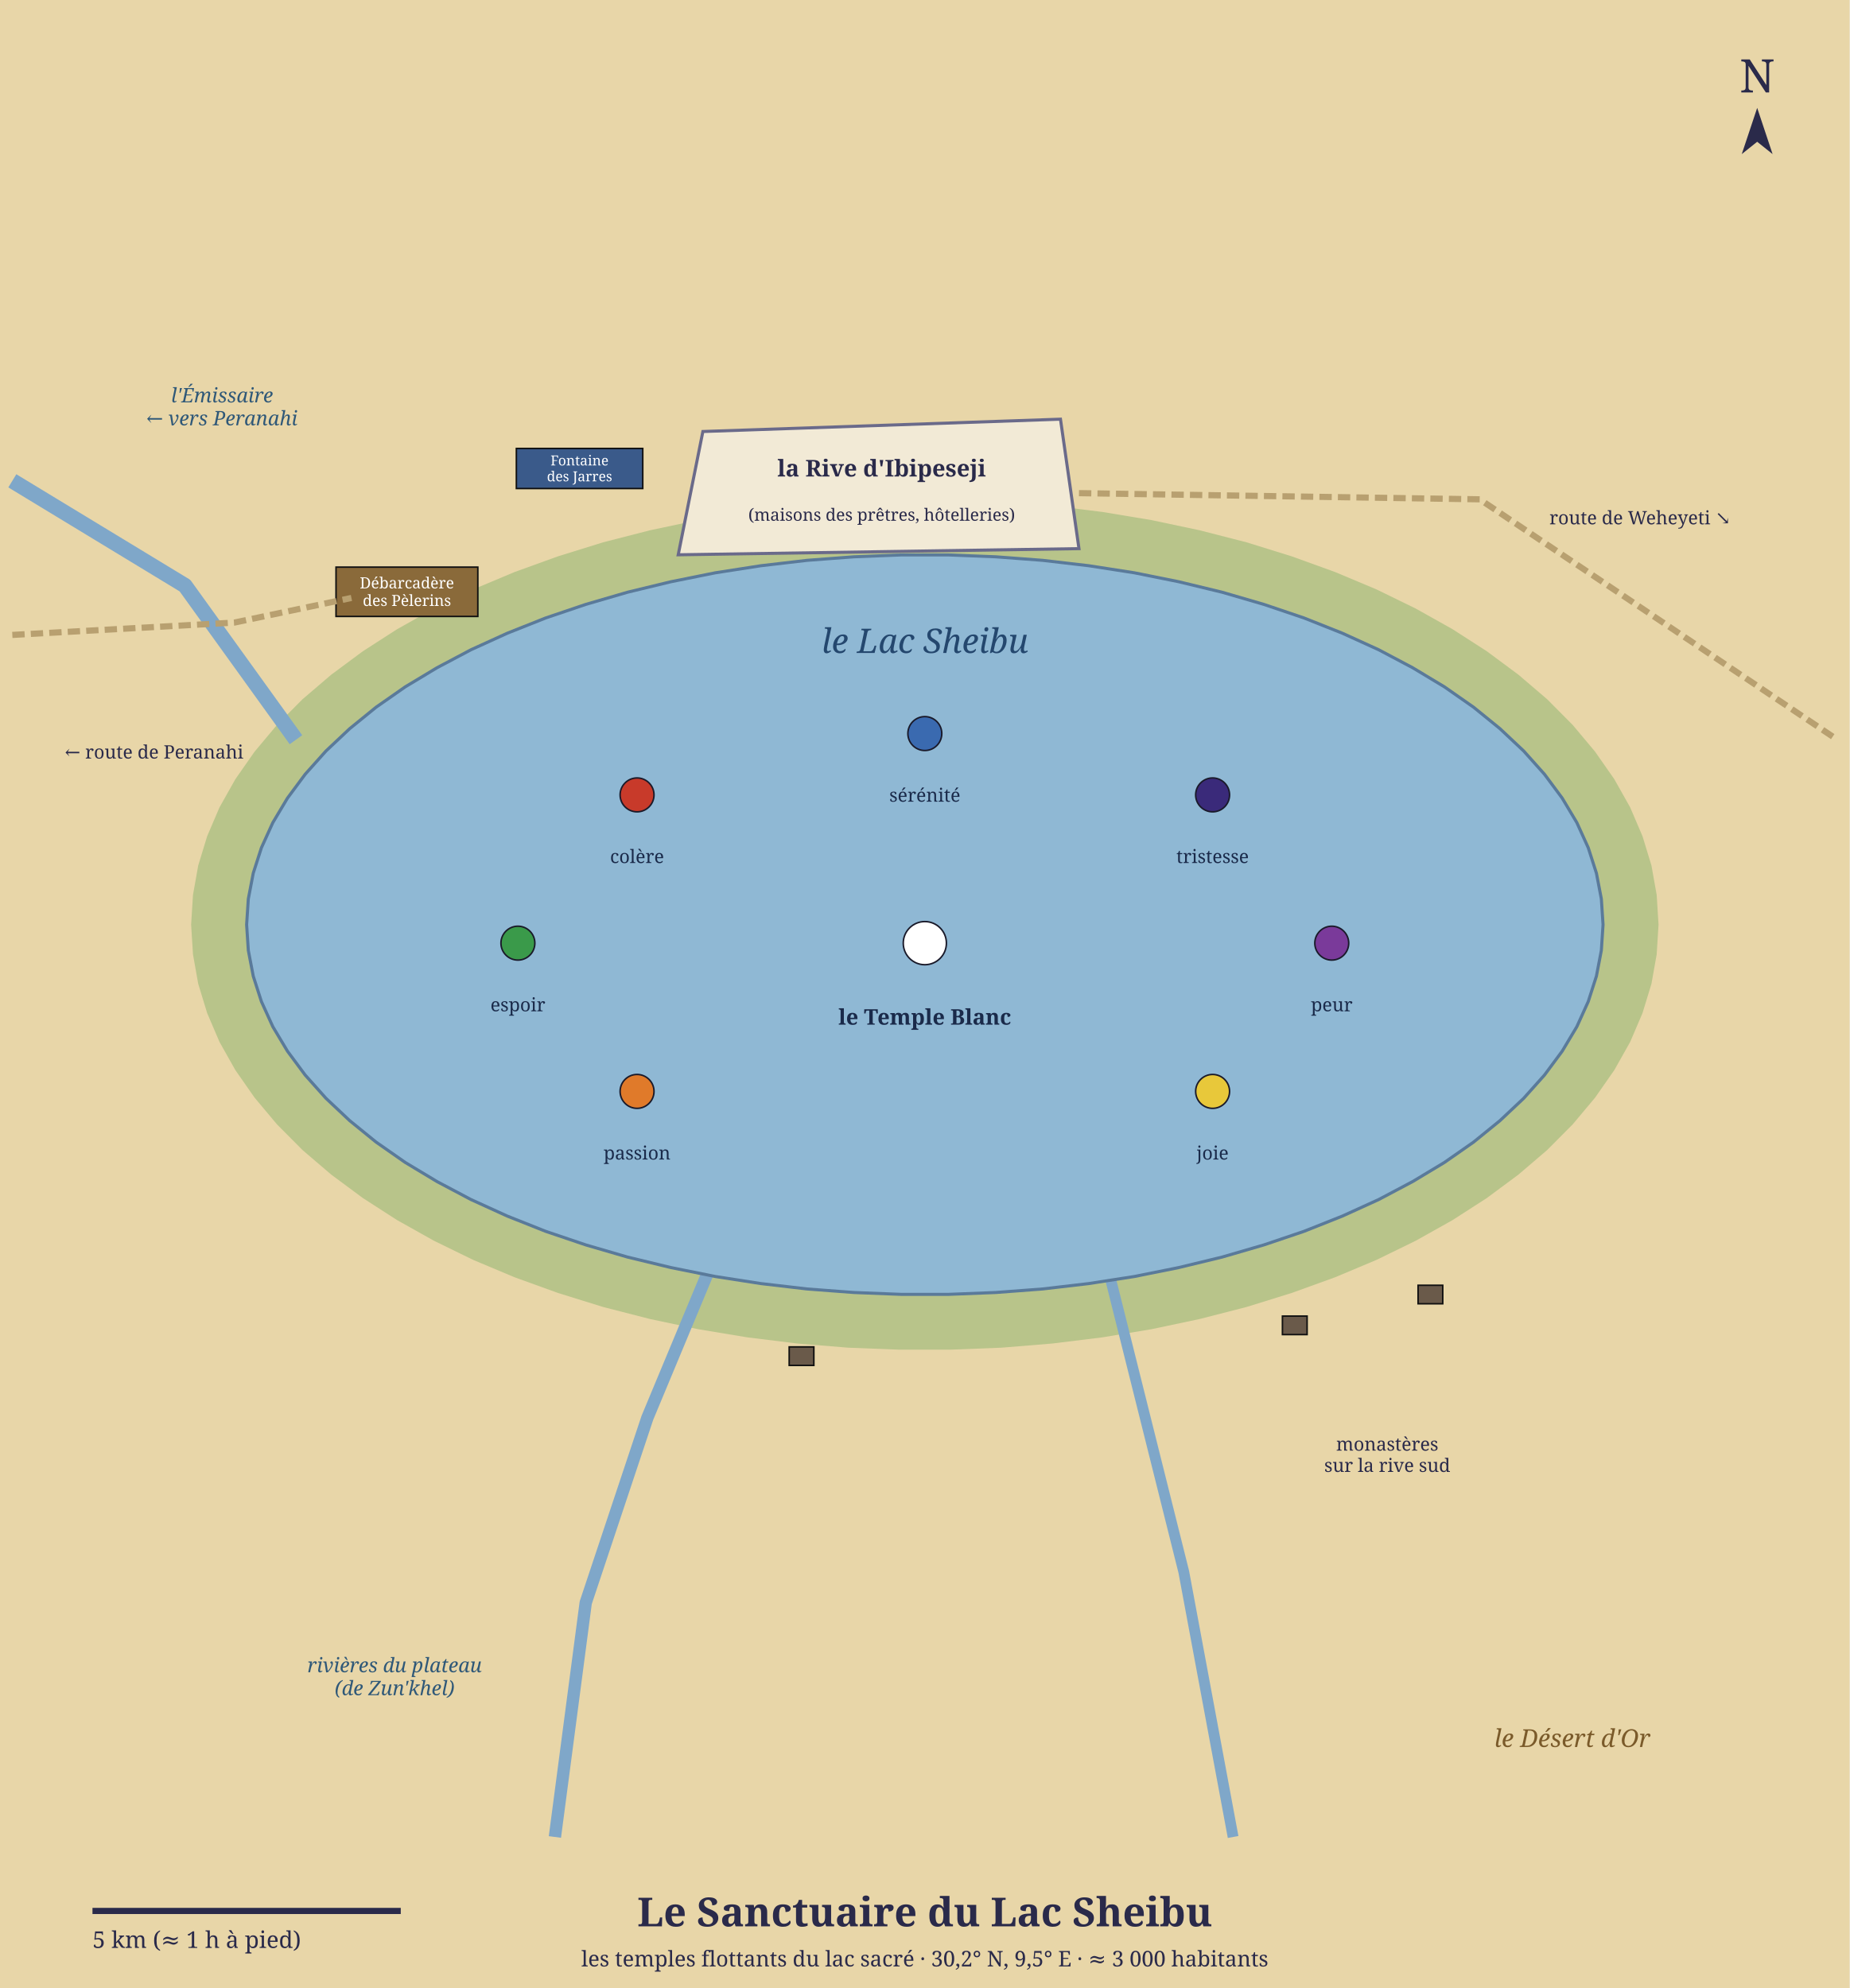
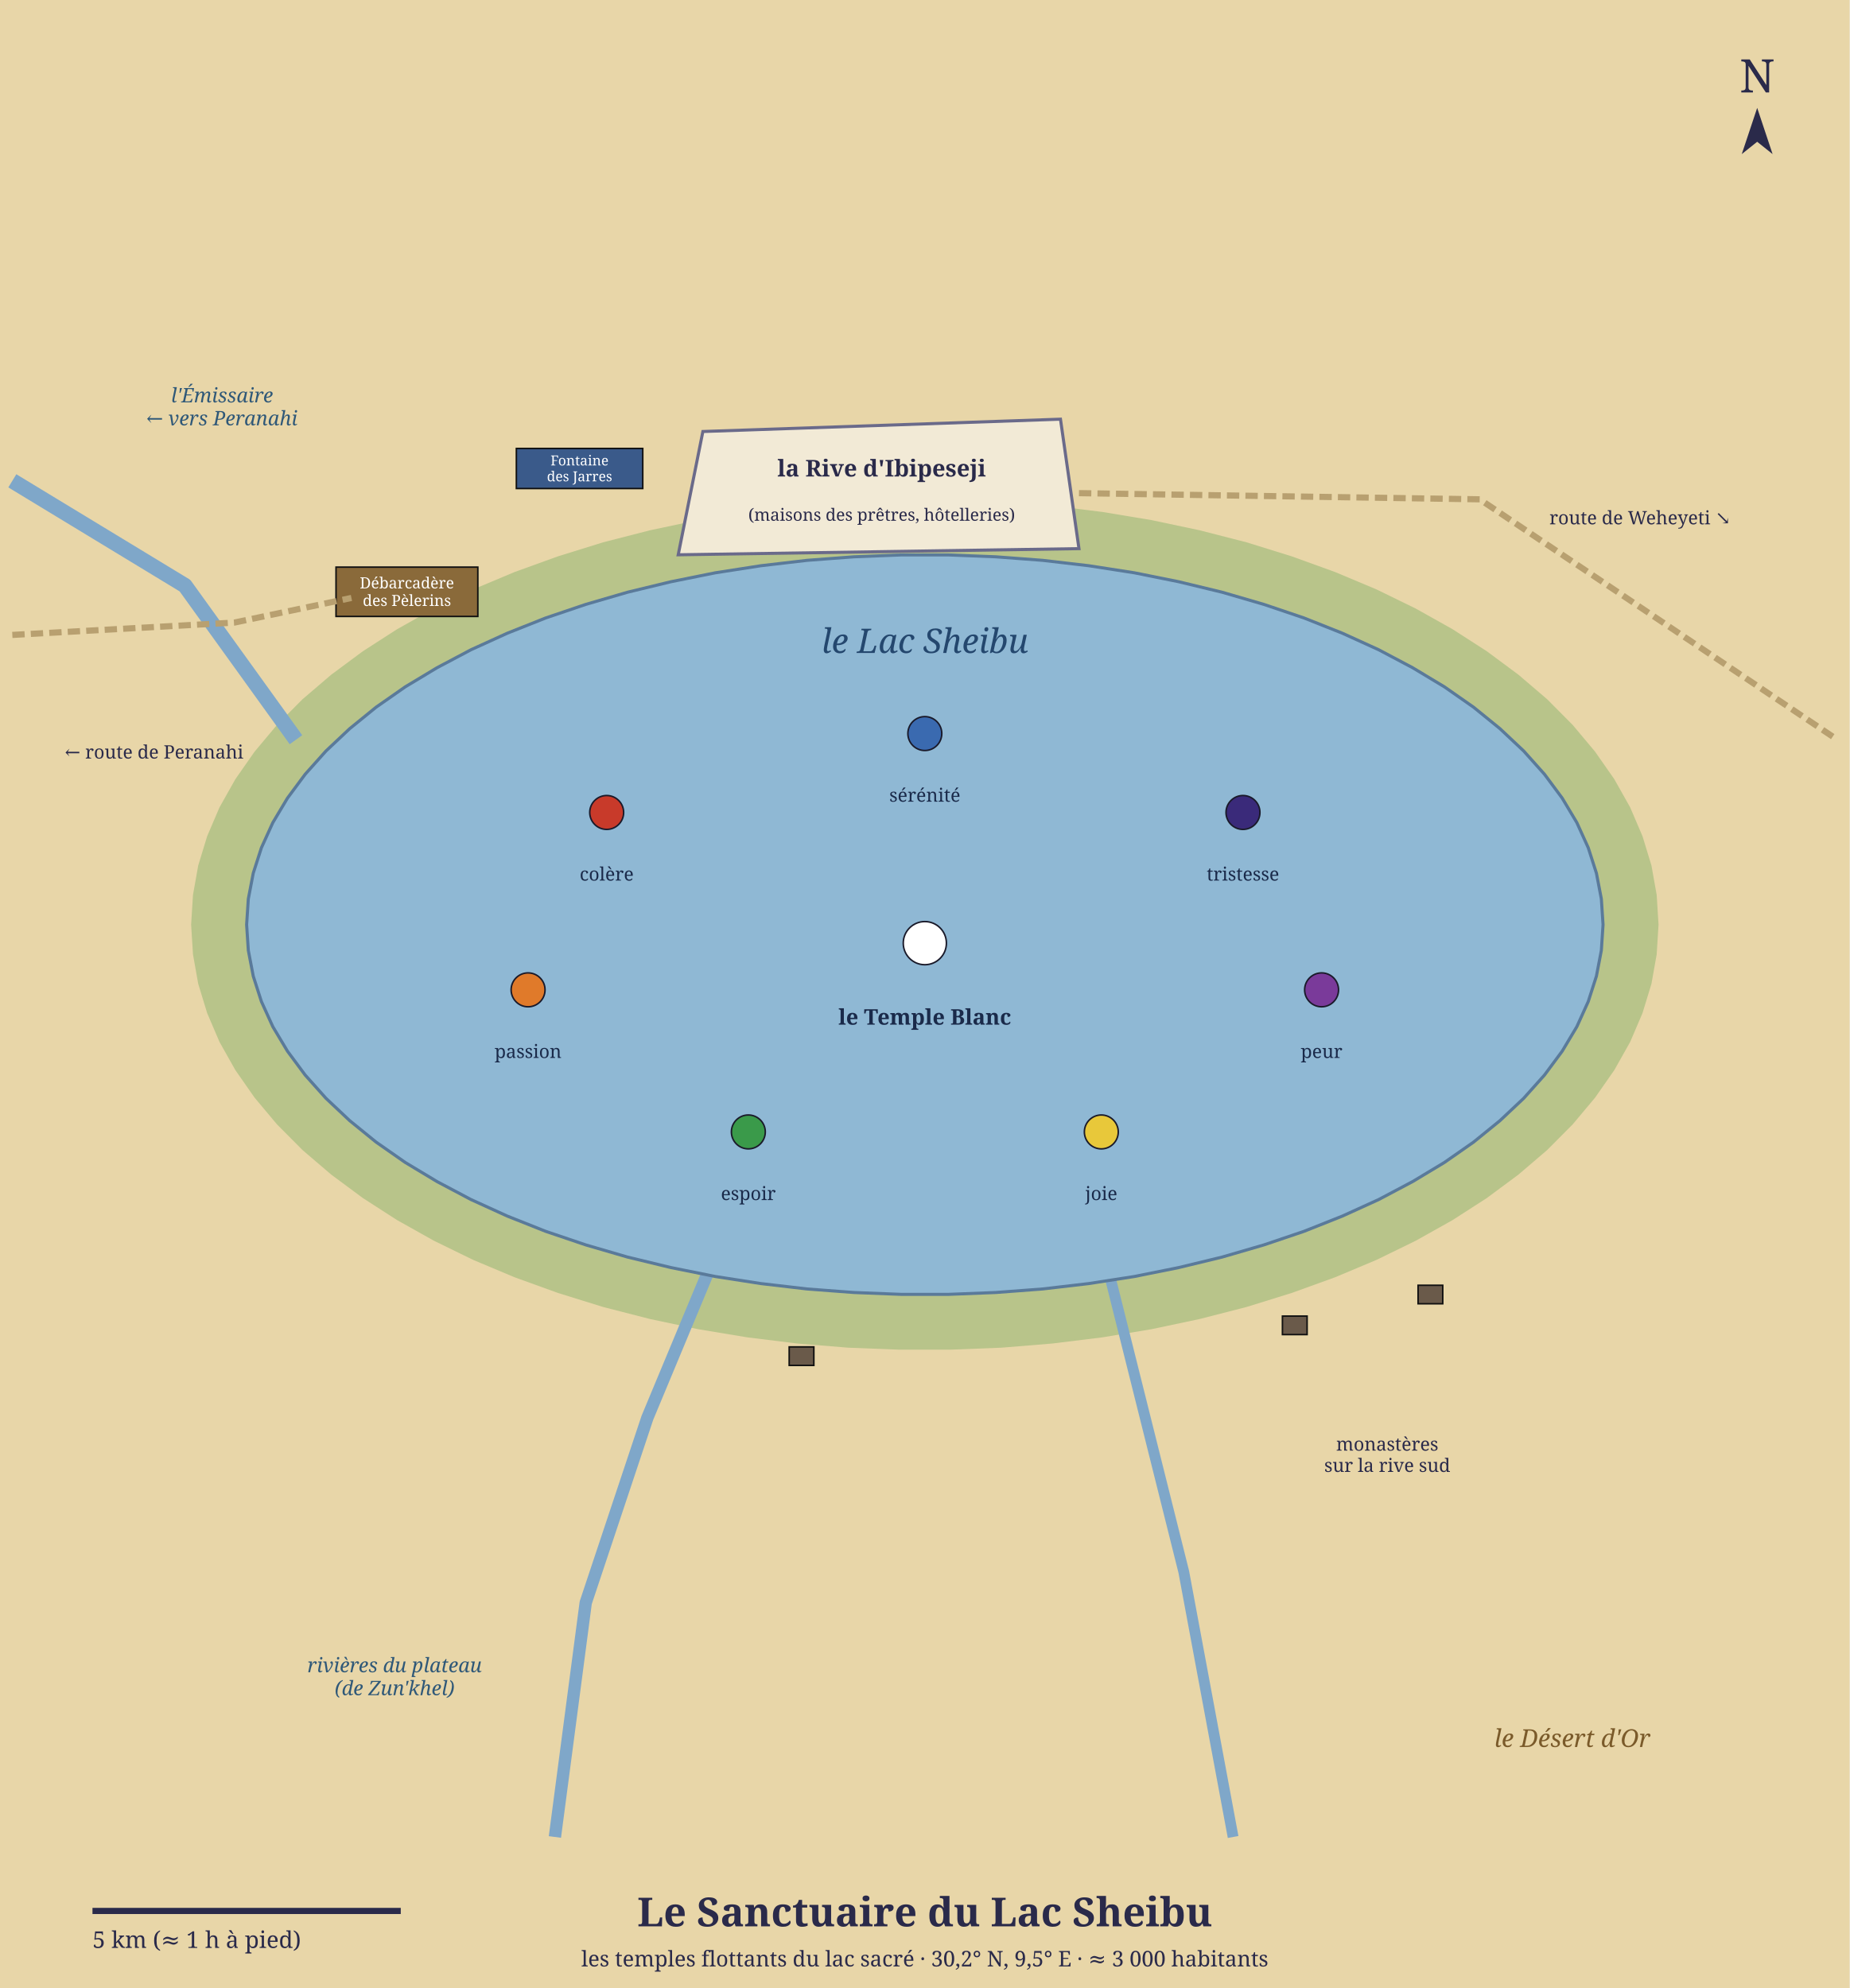
<svg xmlns="http://www.w3.org/2000/svg" viewBox="0 0 1200 1290" font-family="Georgia, serif">
  <rect width="1200" height="1290" fill="#e8d6a8" />
  <polygon points="1076.0,600.0 1074.8,580.7 1071.4,561.6 1065.6,542.6 1057.6,523.9 1047.3,505.6 1034.8,487.7 1020.3,470.4 1003.7,453.7 985.1,437.8 964.6,422.6 942.4,408.3 918.5,394.9 893.1,382.5 866.2,371.2 838.0,361.0 808.7,351.9 778.3,344.1 747.1,337.5 715.2,332.2 682.7,328.2 649.8,325.5 616.6,324.2 583.4,324.2 550.2,325.5 517.3,328.2 484.8,332.2 452.9,337.5 421.7,344.1 391.3,351.9 362.0,361.0 333.8,371.2 306.9,382.5 281.5,394.9 257.6,408.3 235.4,422.6 214.9,437.8 196.3,453.7 179.7,470.4 165.2,487.7 152.7,505.6 142.4,523.9 134.4,542.6 128.6,561.6 125.2,580.7 124.0,600.0 125.2,619.3 128.6,638.4 134.4,657.4 142.4,676.1 152.7,694.4 165.2,712.3 179.7,729.6 196.3,746.3 214.9,762.2 235.4,777.4 257.6,791.7 281.5,805.1 306.9,817.5 333.8,828.8 362.0,839.0 391.3,848.1 421.7,855.9 452.9,862.5 484.8,867.8 517.3,871.8 550.2,874.5 583.4,875.8 616.6,875.8 649.8,874.5 682.7,871.8 715.2,867.8 747.1,862.5 778.3,855.9 808.7,848.1 838.0,839.0 866.2,828.8 893.1,817.5 918.5,805.1 942.4,791.7 964.6,777.4 985.1,762.2 1003.7,746.3 1020.3,729.6 1034.8,712.3 1047.3,694.4 1057.6,676.1 1065.6,657.4 1071.4,638.4 1074.8,619.3" fill="#b8c48a" stroke="none" stroke-width="1" />
  <polyline points="360.0,1192.0 380.0,1040.0 420.0,920.0 460.0,824.0" fill="none" stroke="#7fa7c9" stroke-width="8" stroke-linejoin="round" />
  <polyline points="800.0,1192.0 768.0,1020.0 720.0,828.0" fill="none" stroke="#7fa7c9" stroke-width="7" stroke-linejoin="round" />
  <text x="256.0" y="1085.1" font-size="13" text-anchor="middle" fill="#2f5878" font-style="italic">rivières du plateau</text>
  <text x="256.0" y="1100.0" font-size="13" text-anchor="middle" fill="#2f5878" font-style="italic">(de Zun'khel)</text>
  <polyline points="192.0,480.0 120.0,380.0 8.0,312.0" fill="none" stroke="#7fa7c9" stroke-width="10" stroke-linejoin="round" />
  <text x="144.0" y="261.1" font-size="13" text-anchor="middle" fill="#2f5878" font-style="italic">l'Émissaire</text>
  <text x="144.0" y="276.0" font-size="13" text-anchor="middle" fill="#2f5878" font-style="italic">← vers Peranahi</text>
  <polygon points="1040.0,600.0 1038.9,583.3 1035.7,566.6 1030.4,550.1 1023.0,533.8 1013.5,517.9 1002.0,502.4 988.5,487.3 973.1,472.8 956.0,458.9 937.1,445.7 916.5,433.3 894.4,421.6 870.9,410.9 846.0,401.0 820.0,392.2 792.9,384.3 764.8,377.5 736.0,371.7 706.4,367.1 676.4,363.6 646.0,361.3 615.4,360.1 584.6,360.1 554.0,361.3 523.6,363.6 493.6,367.1 464.0,371.7 435.2,377.5 407.1,384.3 380.0,392.2 354.0,401.0 329.1,410.9 305.6,421.6 283.5,433.3 262.9,445.7 244.0,458.9 226.9,472.8 211.5,487.3 198.0,502.4 186.5,517.9 177.0,533.8 169.6,550.1 164.3,566.6 161.1,583.3 160.0,600.0 161.1,616.7 164.3,633.4 169.6,649.9 177.0,666.2 186.5,682.1 198.0,697.6 211.5,712.7 226.9,727.2 244.0,741.1 262.9,754.3 283.5,766.7 305.6,778.4 329.1,789.1 354.0,799.0 380.0,807.8 407.1,815.7 435.2,822.5 464.0,828.3 493.6,832.9 523.6,836.4 554.0,838.7 584.6,839.9 615.4,839.9 646.0,838.7 676.4,836.4 706.4,832.9 736.0,828.3 764.8,822.5 792.9,815.7 820.0,807.8 846.0,799.0 870.9,789.1 894.4,778.4 916.5,766.7 937.1,754.3 956.0,741.1 973.1,727.2 988.5,712.7 1002.0,697.6 1013.5,682.1 1023.0,666.2 1030.4,649.9 1035.7,633.4 1038.9,616.7" fill="#8fb8d4" stroke="#5a7a9a" stroke-width="2" />
  <text x="600.0" y="423.7" font-size="22" text-anchor="middle" fill="#24476e" font-style="italic">le Lac Sheibu</text>
  <circle cx="600.0" cy="476.0" r="11" fill="#3a6ab0" stroke="#1a1a2a" />
  <text x="600.0" y="520.2" font-size="12" text-anchor="middle" fill="#1a2a4a">sérénité</text>
-   <circle cx="786.7" cy="515.8" r="11" fill="#3a2a7a" stroke="#1a1a2a" />
-   <text x="786.7" y="560.0" font-size="12" text-anchor="middle" fill="#1a2a4a">tristesse</text>
-   <circle cx="864.0" cy="612.0" r="11" fill="#7a3a9a" stroke="#1a1a2a" />
-   <text x="864.0" y="656.2" font-size="12" text-anchor="middle" fill="#1a2a4a">peur</text>
-   <circle cx="786.7" cy="708.2" r="11" fill="#e8c83a" stroke="#1a1a2a" />
-   <text x="786.7" y="752.4" font-size="12" text-anchor="middle" fill="#1a2a4a">joie</text>
-   <circle cx="413.3" cy="708.2" r="11" fill="#e07a2a" stroke="#1a1a2a" />
-   <text x="413.3" y="752.4" font-size="12" text-anchor="middle" fill="#1a2a4a">passion</text>
-   <circle cx="336.0" cy="612.0" r="11" fill="#3a9a4a" stroke="#1a1a2a" />
-   <text x="336.0" y="656.2" font-size="12" text-anchor="middle" fill="#1a2a4a">espoir</text>
-   <circle cx="413.3" cy="515.8" r="11" fill="#c83a2a" stroke="#1a1a2a" />
-   <text x="413.3" y="560.0" font-size="12" text-anchor="middle" fill="#1a2a4a">colère</text>
+   <circle cx="806.4" cy="527.2" r="11" fill="#3a2a7a" stroke="#1a1a2a" />
+   <text x="806.4" y="571.4" font-size="12" text-anchor="middle" fill="#1a2a4a">tristesse</text>
+   <circle cx="857.4" cy="642.3" r="11" fill="#7a3a9a" stroke="#1a1a2a" />
+   <text x="857.4" y="686.5" font-size="12" text-anchor="middle" fill="#1a2a4a">peur</text>
+   <circle cx="714.5" cy="734.5" r="11" fill="#e8c83a" stroke="#1a1a2a" />
+   <text x="714.5" y="778.7" font-size="12" text-anchor="middle" fill="#1a2a4a">joie</text>
+   <circle cx="485.5" cy="734.5" r="11" fill="#3a9a4a" stroke="#1a1a2a" />
+   <text x="485.5" y="778.7" font-size="12" text-anchor="middle" fill="#1a2a4a">espoir</text>
+   <circle cx="342.6" cy="642.3" r="11" fill="#e07a2a" stroke="#1a1a2a" />
+   <text x="342.6" y="686.5" font-size="12" text-anchor="middle" fill="#1a2a4a">passion</text>
+   <circle cx="393.6" cy="527.2" r="11" fill="#c83a2a" stroke="#1a1a2a" />
+   <text x="393.6" y="571.4" font-size="12" text-anchor="middle" fill="#1a2a4a">colère</text>
  <circle cx="600.0" cy="612.0" r="14" fill="#ffffff" stroke="#1a1a2a" />
  <text x="600.0" y="664.9" font-size="14" text-anchor="middle" fill="#1a2a4a" font-weight="bold">le Temple Blanc</text>
  <polygon points="440.0,360.0 700.0,356.0 688.0,272.0 456.0,280.0" fill="#f2ead6" stroke="#6a6a8a" stroke-width="2" />
  <text x="572.0" y="309.2" font-size="15" text-anchor="middle" fill="#2a2a4a" font-weight="bold">la Rive d'Ibipeseji</text>
  <text x="572.0" y="337.9" font-size="11" text-anchor="middle" fill="#2a2a4a">(maisons des prêtres, hôtelleries)</text>
  <rect x="218.0" y="368.0" width="92" height="32" fill="#8a6a3a" stroke="#111" />
  <text x="264.0" y="381.8" font-size="10" text-anchor="middle" fill="#fff">Débarcadère</text>
  <text x="264.0" y="393.2" font-size="10" text-anchor="middle" fill="#fff">des Pèlerins</text>
  <rect x="335.0" y="291.0" width="82" height="26" fill="#3a5a8a" stroke="#111" />
  <text x="376.0" y="302.0" font-size="9" text-anchor="middle" fill="#fff">Fontaine</text>
  <text x="376.0" y="312.3" font-size="9" text-anchor="middle" fill="#fff">des Jarres</text>
  <text x="900.0" y="941.3" font-size="12" text-anchor="middle" fill="#2a2a4a">monastères</text>
  <text x="900.0" y="955.1" font-size="12" text-anchor="middle" fill="#2a2a4a">sur la rive sud</text>
  <rect x="832.0" y="854.0" width="16" height="12" fill="#6a5a4a" stroke="#111" />
  <rect x="920.0" y="834.0" width="16" height="12" fill="#6a5a4a" stroke="#111" />
  <rect x="512.0" y="874.0" width="16" height="12" fill="#6a5a4a" stroke="#111" />
  <polyline points="8.0,412.0 152.0,404.0 228.0,388.0" fill="none" stroke="#b8a070" stroke-width="4" stroke-linejoin="round" stroke-dasharray="8 4" />
  <text x="100.0" y="492.2" font-size="12" text-anchor="middle" fill="#2a2a4a">← route de Peranahi</text>
  <polyline points="700.0,320.0 960.0,324.0 1192.0,480.0" fill="none" stroke="#b8a070" stroke-width="4" stroke-linejoin="round" stroke-dasharray="8 4" />
  <text x="1064.0" y="340.2" font-size="12" text-anchor="middle" fill="#2a2a4a">route de Weheyeti ↘</text>
  <text x="1020.0" y="1133.6" font-size="16" text-anchor="middle" fill="#7a5a2a" font-style="italic">le Désert d'Or</text>
  <line x1="60" y1="1240" x2="260" y2="1240" stroke="#2a2a4a" stroke-width="4" />
  <text x="60" y="1264" font-size="15" fill="#2a2a4a">5 km (≈ 1 h à pied)</text>
  <text x="1140" y="60" font-size="30" text-anchor="middle" fill="#2a2a4a">N</text>
  <polygon points="1140,70 1130,100 1140,92 1150,100" fill="#2a2a4a" />
  <text x="600.0" y="1250" font-size="26" text-anchor="middle" fill="#2a2a4a" font-weight="bold">Le Sanctuaire du Lac Sheibu</text>
  <text x="600.0" y="1276" font-size="14" text-anchor="middle" fill="#2a2a4a">les temples flottants du lac sacré · 30,2° N, 9,5° E · ≈ 3 000 habitants</text>
</svg>
